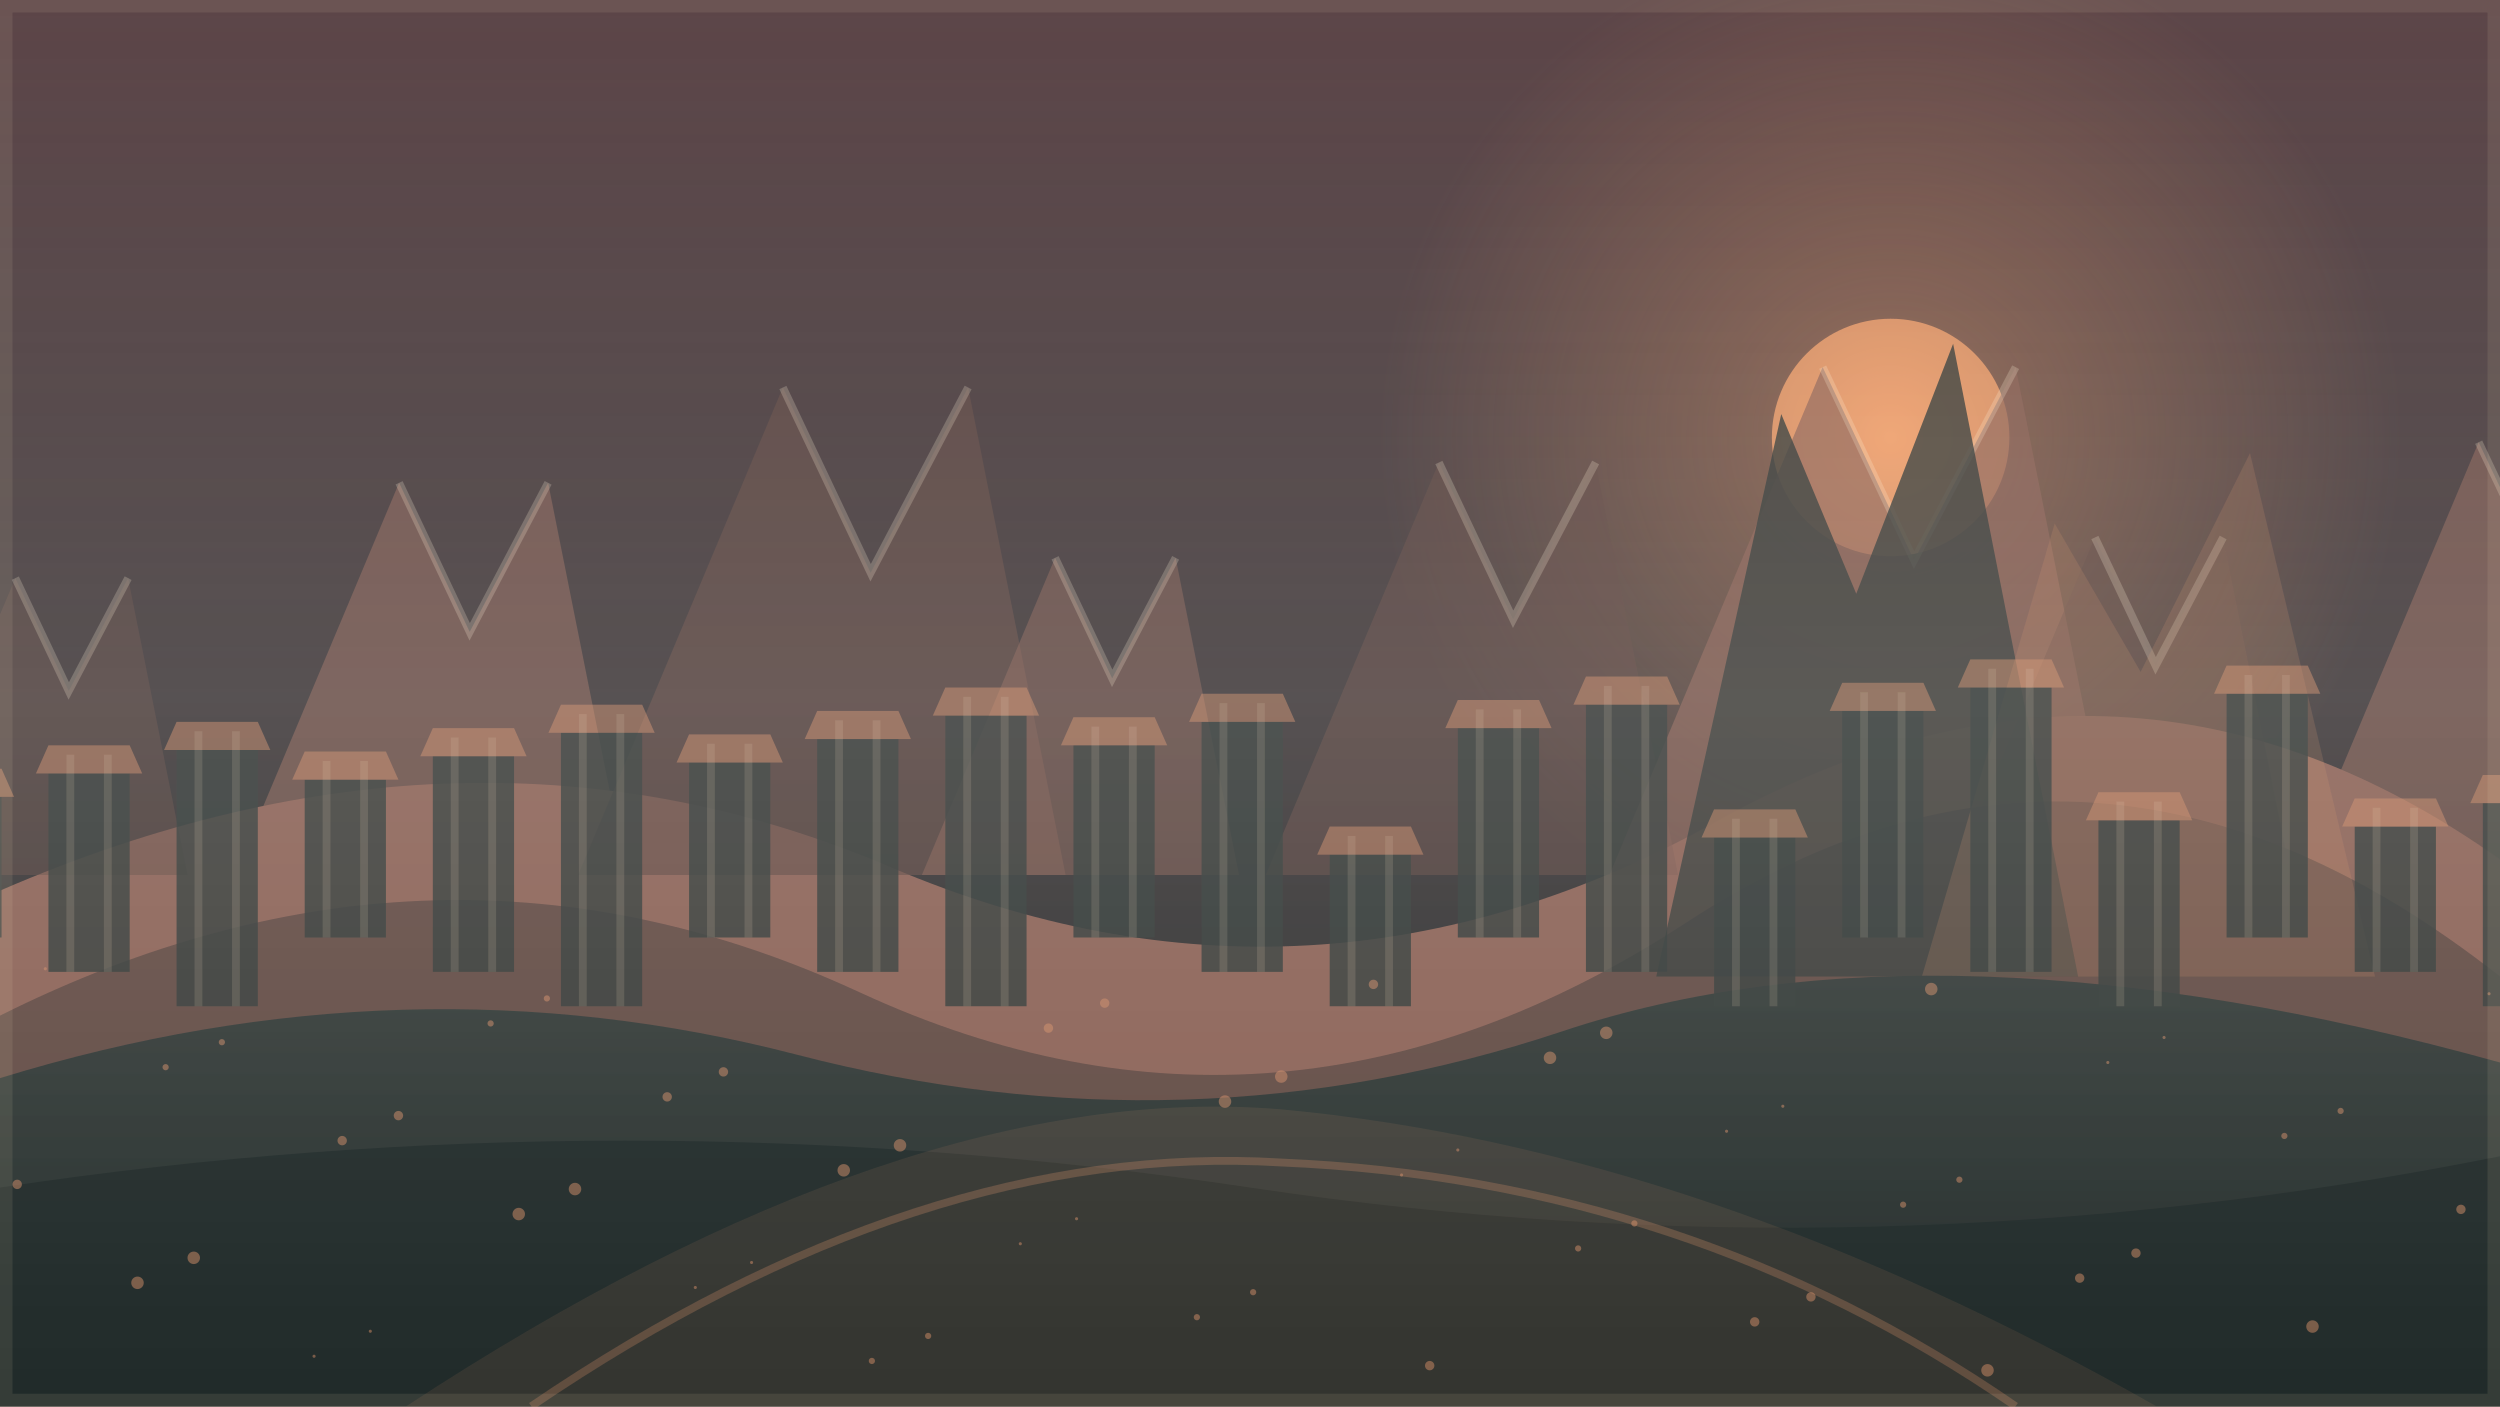
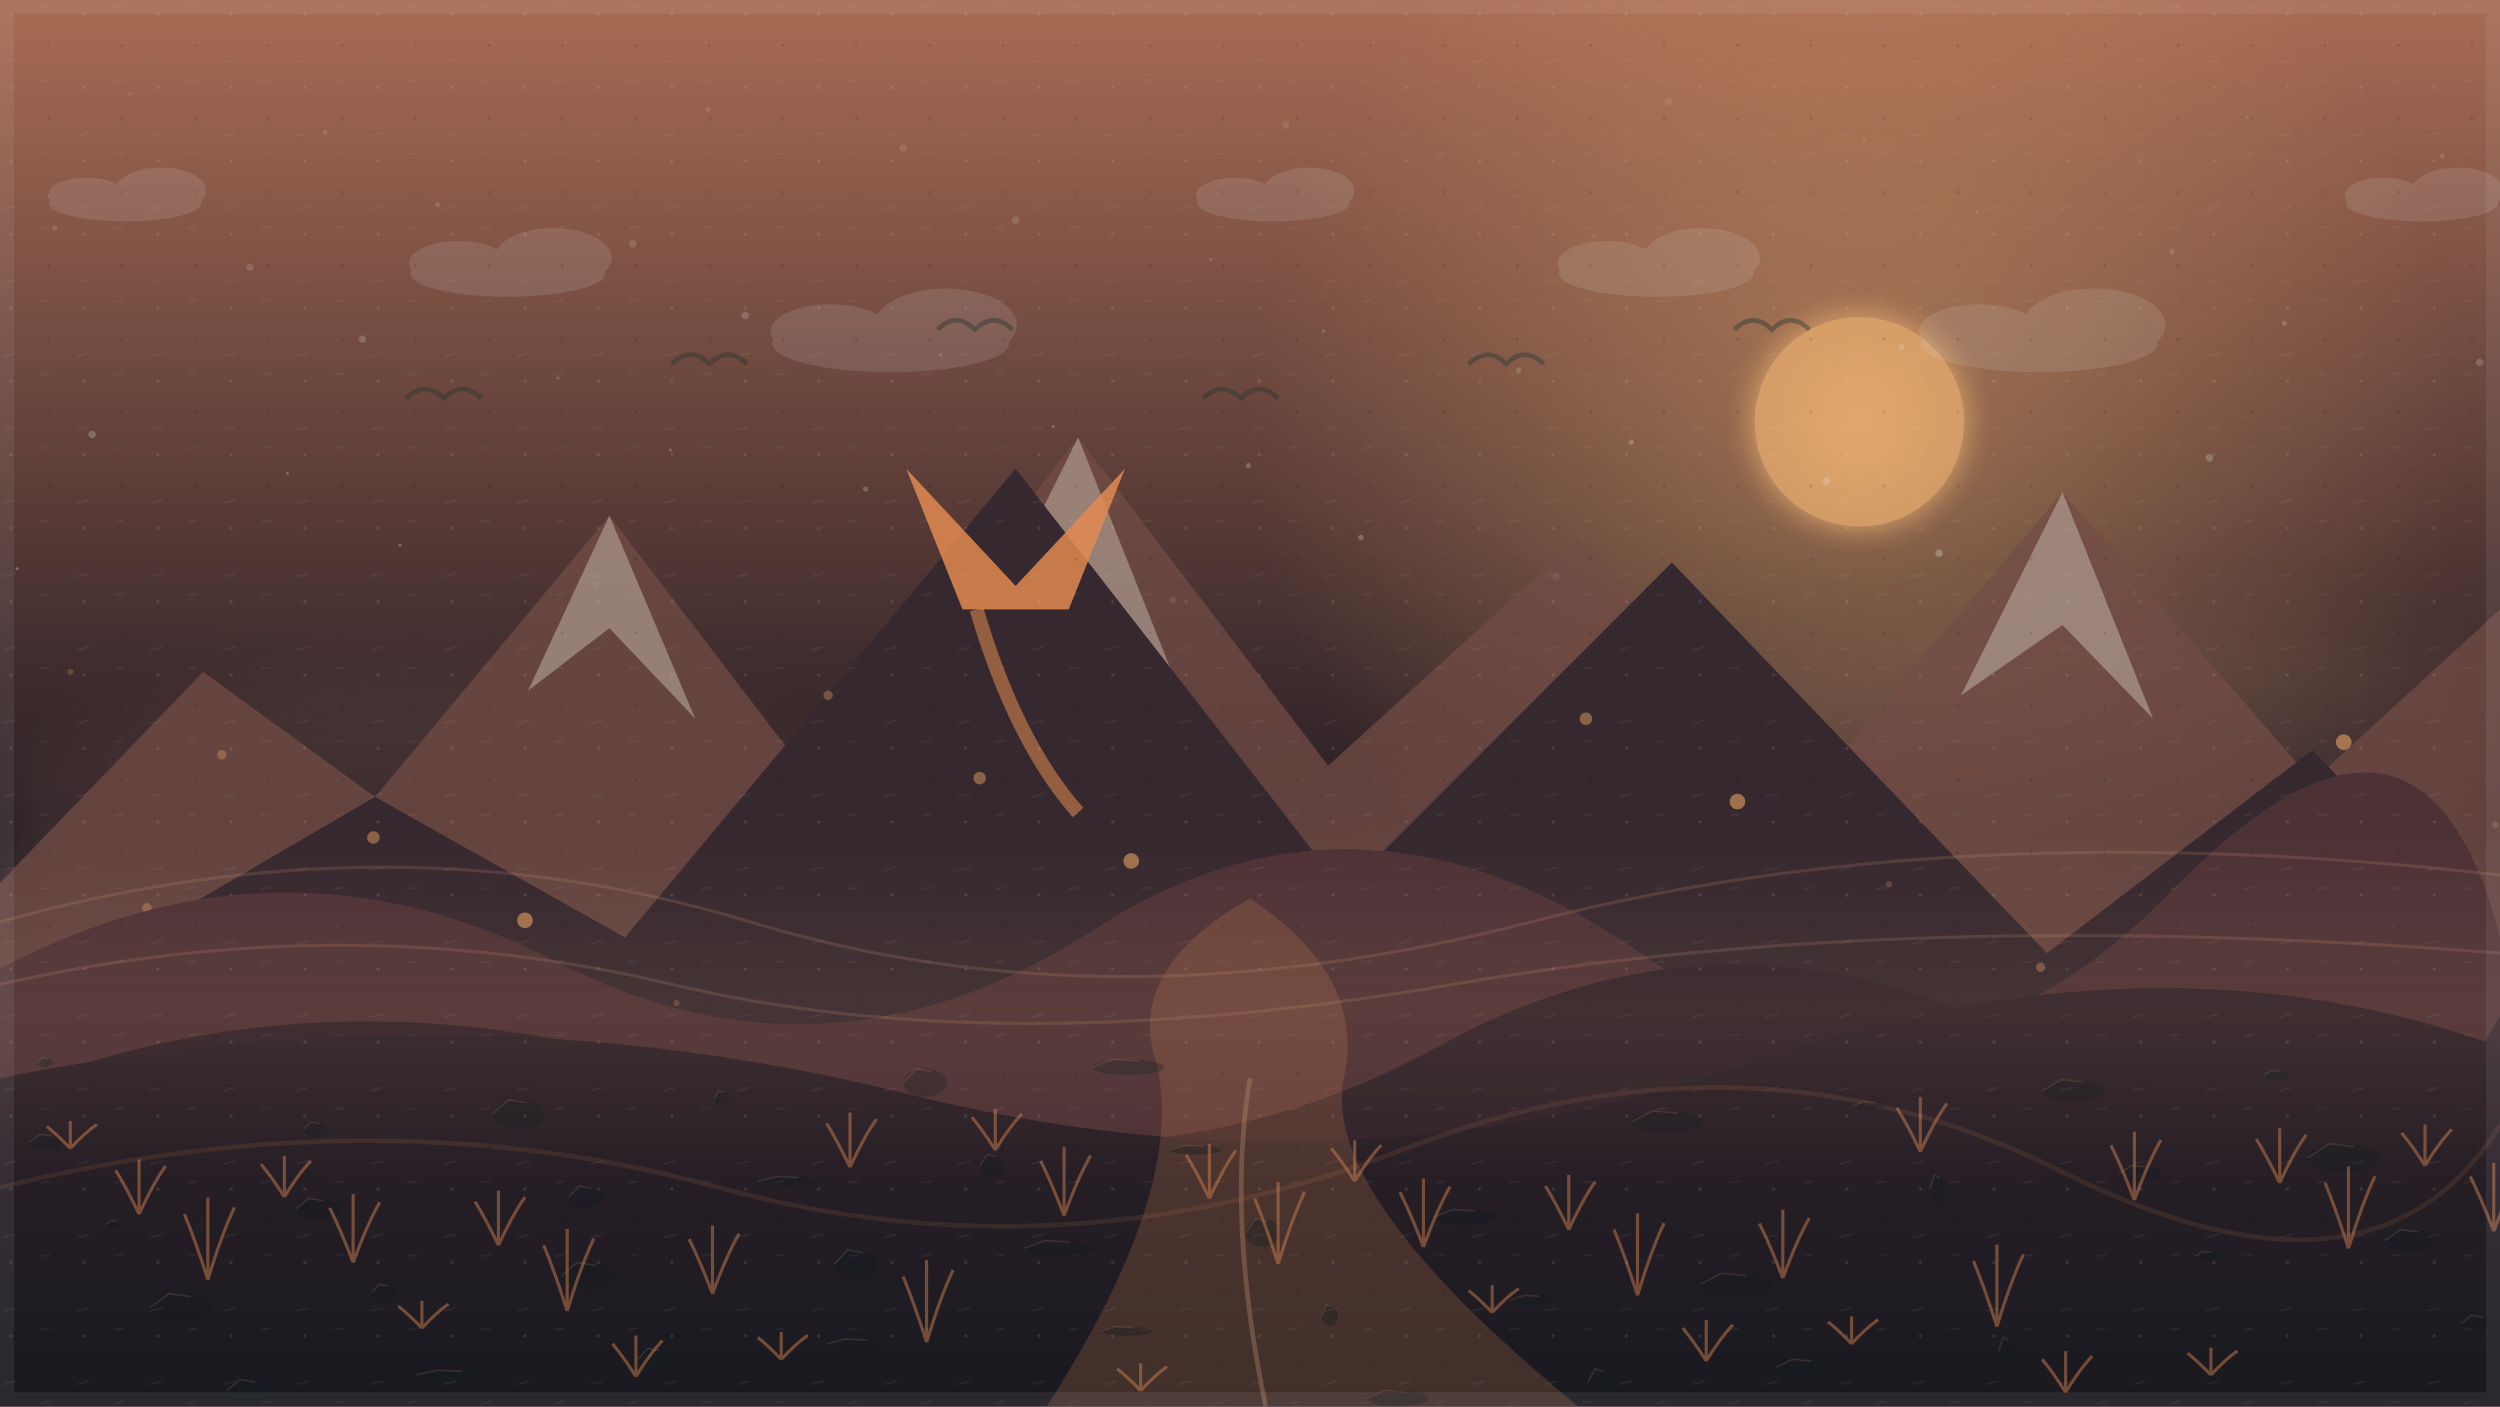
<svg xmlns="http://www.w3.org/2000/svg" viewBox="0 0 1600 900" width="1600" height="900">
  <defs>
-     <linearGradient id="sky" x2="0" y2="1">
-       <stop stop-color="#5c4548" />
-       <stop offset="1" stop-color="#202a29" />
+     <linearGradient id="e4sky" x2="0" y2="1">
+       <stop stop-color="#bd775c" />
+       <stop offset=".58" stop-color="#2c2028" />
+       <stop offset="1" stop-color="#1c1a22" />
    </linearGradient>
-     <radialGradient id="sun">
-       <stop stop-color="#f2a16d" stop-opacity=".9" />
-       <stop offset=".24" stop-color="#f2a16d" stop-opacity=".3" />
-       <stop offset="1" stop-color="#f2a16d" stop-opacity="0" />
+     <radialGradient id="e4sun">
+       <stop stop-color="#ffbd79" stop-opacity=".95" />
+       <stop offset=".22" stop-color="#ffbd79" stop-opacity=".35" />
+       <stop offset="1" stop-color="#ffbd79" stop-opacity="0" />
    </radialGradient>
-     <linearGradient id="floor" x2="0" y2="1">
-       <stop stop-color="#343b38" />
-       <stop offset="1" stop-color="#202a29" />
+     <linearGradient id="e4ground" x2="0" y2="1">
+       <stop stop-color="#35252d" />
+       <stop offset="1" stop-color="#1c1a22" />
    </linearGradient>
-     <linearGradient id="mist" x2="0" y2="1">
-       <stop stop-color="#fff" stop-opacity="0" />
-       <stop offset=".5" stop-color="#fff" stop-opacity=".13" />
-       <stop offset="1" stop-color="#fff" stop-opacity="0" />
+     <linearGradient id="e4mist" x2="0" y2="1">
+       <stop stop-color="#dba07c" stop-opacity="0" />
+       <stop offset=".5" stop-color="#dba07c" stop-opacity=".23" />
+       <stop offset="1" stop-color="#dba07c" stop-opacity="0" />
    </linearGradient>
-     <filter id="blur">
-       <feGaussianBlur stdDeviation="28" />
+     <filter id="e4blur">
+       <feGaussianBlur stdDeviation="24" />
    </filter>
+     <filter id="e4glow">
+       <feGaussianBlur stdDeviation="8" result="b" />
+       <feMerge>
+         <feMergeNode in="b" />
+         <feMergeNode in="SourceGraphic" />
+       </feMerge>
+     </filter>
+     <pattern id="e4grain" width="47" height="47" patternUnits="userSpaceOnUse">
+       <circle cx="7" cy="9" r="1" fill="#fff" opacity=".13" />
+       <circle cx="31" cy="29" r="1" fill="#000" opacity=".12" />
+       <path d="M2 40l8-2M26 5l6-1" stroke="#fff" opacity=".07" />
+     </pattern>
  </defs>
-   <rect width="1600" height="900" fill="url(#sky)" />
-   <circle cx="1210" cy="280" r="330" fill="url(#sun)" />
-   <circle cx="1210" cy="280" r="76" fill="#f2a16d" opacity=".78" />
-   <path d="M0 570Q300 440 570 555T1100 525T1600 550V900H0Z" fill="#8b6256" />
-   <path d="M-70 560l79.8-190 34.2 72.2 38-72.2 38 190z" fill="#604943" opacity="0.48" />
-   <path d="M9.8 370l34.2 72.2 38-72.2" fill="none" stroke="#fff2d5" stroke-opacity=".22" stroke-width="5" />
-   <path d="M150 560l105.42-251 45.18 95.38 50.2-95.38 50.2 251z" fill="#8b6256" opacity="0.58" />
-   <path d="M255.42 309l45.18 95.38 50.2-95.38" fill="none" stroke="#fff2d5" stroke-opacity=".22" stroke-width="5" />
-   <path d="M370 560l131.04-312 56.16 118.56 62.4-118.56 62.4 312z" fill="#604943" opacity="0.68" />
-   <path d="M501.04 248l56.16 118.56 62.4-118.56" fill="none" stroke="#fff2d5" stroke-opacity=".22" stroke-width="5" />
-   <path d="M590 560l85.26-203 36.54 77.14 40.6-77.14 40.6 203z" fill="#8b6256" opacity="0.48" />
-   <path d="M675.26 357l36.54 77.14 40.6-77.14" fill="none" stroke="#fff2d5" stroke-opacity=".22" stroke-width="5" />
-   <path d="M810 560l110.88-264 47.52 100.32 52.8-100.32 52.8 264z" fill="#604943" opacity="0.58" />
-   <path d="M920.88 296l47.52 100.32 52.8-100.32" fill="none" stroke="#fff2d5" stroke-opacity=".22" stroke-width="5" />
-   <path d="M1030 560l136.5-325 58.5 123.5 65-123.5 65 325z" fill="#8b6256" opacity="0.68" />
-   <path d="M1166.5 235l58.5 123.5 65-123.5" fill="none" stroke="#fff2d5" stroke-opacity=".22" stroke-width="5" />
-   <path d="M1250 560l90.72-216 38.88 82.08 43.2-82.08 43.2 216z" fill="#604943" opacity="0.48" />
-   <path d="M1340.72 344l38.88 82.08 43.2-82.08" fill="none" stroke="#fff2d5" stroke-opacity=".22" stroke-width="5" />
-   <path d="M1470 560l116.34-277 49.86 105.26 55.4-105.26 55.4 277z" fill="#8b6256" opacity="0.58" />
-   <path d="M1586.34 283l49.86 105.26 55.4-105.26" fill="none" stroke="#fff2d5" stroke-opacity=".22" stroke-width="5" />
-   <path d="M1690 560l141.96-338 60.84 128.44 67.6-128.44 67.6 338z" fill="#604943" opacity="0.68" />
-   <path d="M1831.96 222l60.84 128.44 67.6-128.44" fill="none" stroke="#fff2d5" stroke-opacity=".22" stroke-width="5" />
-   <path d="M0 650Q280 510 550 635T1080 590T1600 625V900H0Z" fill="#604943" opacity=".95" />
-   <g fill="#343b38" opacity=".8">
-     <path d="M1060 625l80-360 48 115 62-160 80 405z" />
-     <path d="M1230 625l85-290 55 95 70-140 80 335z" fill="#d28b65" opacity=".23" />
-   </g>
-   <path d="M0 690Q260 610 510 675T1000 660T1600 680V900H0Z" fill="url(#floor)" />
-   <g transform="translate(-25 600)" opacity=".85">
-     <path d="M-26 0V-90h52V0z" fill="#343b38" />
-     <path d="M-34 -90h68l-8 -18h-52z" fill="#d28b65" opacity=".55" />
-     <path d="M-12 -102v102M12 -102v102" stroke="#e9d4b0" stroke-opacity=".17" stroke-width="5" />
-   </g>
-   <g transform="translate(57 622)" opacity=".85">
-     <path d="M-26 0V-127h52V0z" fill="#343b38" />
-     <path d="M-34 -127h68l-8 -18h-52z" fill="#d28b65" opacity=".55" />
-     <path d="M-12 -139v139M12 -139v139" stroke="#e9d4b0" stroke-opacity=".17" stroke-width="5" />
-   </g>
-   <g transform="translate(139 644)" opacity=".85">
-     <path d="M-26 0V-164h52V0z" fill="#343b38" />
-     <path d="M-34 -164h68l-8 -18h-52z" fill="#d28b65" opacity=".55" />
-     <path d="M-12 -176v176M12 -176v176" stroke="#e9d4b0" stroke-opacity=".17" stroke-width="5" />
-   </g>
-   <g transform="translate(221 600)" opacity=".85">
-     <path d="M-26 0V-101h52V0z" fill="#343b38" />
-     <path d="M-34 -101h68l-8 -18h-52z" fill="#d28b65" opacity=".55" />
-     <path d="M-12 -113v113M12 -113v113" stroke="#e9d4b0" stroke-opacity=".17" stroke-width="5" />
-   </g>
-   <g transform="translate(303 622)" opacity=".85">
-     <path d="M-26 0V-138h52V0z" fill="#343b38" />
-     <path d="M-34 -138h68l-8 -18h-52z" fill="#d28b65" opacity=".55" />
-     <path d="M-12 -150v150M12 -150v150" stroke="#e9d4b0" stroke-opacity=".17" stroke-width="5" />
-   </g>
-   <g transform="translate(385 644)" opacity=".85">
-     <path d="M-26 0V-175h52V0z" fill="#343b38" />
-     <path d="M-34 -175h68l-8 -18h-52z" fill="#d28b65" opacity=".55" />
-     <path d="M-12 -187v187M12 -187v187" stroke="#e9d4b0" stroke-opacity=".17" stroke-width="5" />
-   </g>
-   <g transform="translate(467 600)" opacity=".85">
-     <path d="M-26 0V-112h52V0z" fill="#343b38" />
-     <path d="M-34 -112h68l-8 -18h-52z" fill="#d28b65" opacity=".55" />
-     <path d="M-12 -124v124M12 -124v124" stroke="#e9d4b0" stroke-opacity=".17" stroke-width="5" />
-   </g>
-   <g transform="translate(549 622)" opacity=".85">
-     <path d="M-26 0V-149h52V0z" fill="#343b38" />
-     <path d="M-34 -149h68l-8 -18h-52z" fill="#d28b65" opacity=".55" />
-     <path d="M-12 -161v161M12 -161v161" stroke="#e9d4b0" stroke-opacity=".17" stroke-width="5" />
-   </g>
-   <g transform="translate(631 644)" opacity=".85">
-     <path d="M-26 0V-186h52V0z" fill="#343b38" />
-     <path d="M-34 -186h68l-8 -18h-52z" fill="#d28b65" opacity=".55" />
-     <path d="M-12 -198v198M12 -198v198" stroke="#e9d4b0" stroke-opacity=".17" stroke-width="5" />
-   </g>
-   <g transform="translate(713 600)" opacity=".85">
-     <path d="M-26 0V-123h52V0z" fill="#343b38" />
-     <path d="M-34 -123h68l-8 -18h-52z" fill="#d28b65" opacity=".55" />
-     <path d="M-12 -135v135M12 -135v135" stroke="#e9d4b0" stroke-opacity=".17" stroke-width="5" />
-   </g>
-   <g transform="translate(795 622)" opacity=".85">
-     <path d="M-26 0V-160h52V0z" fill="#343b38" />
-     <path d="M-34 -160h68l-8 -18h-52z" fill="#d28b65" opacity=".55" />
-     <path d="M-12 -172v172M12 -172v172" stroke="#e9d4b0" stroke-opacity=".17" stroke-width="5" />
-   </g>
-   <g transform="translate(877 644)" opacity=".85">
-     <path d="M-26 0V-97h52V0z" fill="#343b38" />
-     <path d="M-34 -97h68l-8 -18h-52z" fill="#d28b65" opacity=".55" />
-     <path d="M-12 -109v109M12 -109v109" stroke="#e9d4b0" stroke-opacity=".17" stroke-width="5" />
-   </g>
-   <g transform="translate(959 600)" opacity=".85">
-     <path d="M-26 0V-134h52V0z" fill="#343b38" />
-     <path d="M-34 -134h68l-8 -18h-52z" fill="#d28b65" opacity=".55" />
-     <path d="M-12 -146v146M12 -146v146" stroke="#e9d4b0" stroke-opacity=".17" stroke-width="5" />
-   </g>
-   <g transform="translate(1041 622)" opacity=".85">
-     <path d="M-26 0V-171h52V0z" fill="#343b38" />
-     <path d="M-34 -171h68l-8 -18h-52z" fill="#d28b65" opacity=".55" />
-     <path d="M-12 -183v183M12 -183v183" stroke="#e9d4b0" stroke-opacity=".17" stroke-width="5" />
-   </g>
-   <g transform="translate(1123 644)" opacity=".85">
-     <path d="M-26 0V-108h52V0z" fill="#343b38" />
-     <path d="M-34 -108h68l-8 -18h-52z" fill="#d28b65" opacity=".55" />
-     <path d="M-12 -120v120M12 -120v120" stroke="#e9d4b0" stroke-opacity=".17" stroke-width="5" />
-   </g>
-   <g transform="translate(1205 600)" opacity=".85">
-     <path d="M-26 0V-145h52V0z" fill="#343b38" />
-     <path d="M-34 -145h68l-8 -18h-52z" fill="#d28b65" opacity=".55" />
-     <path d="M-12 -157v157M12 -157v157" stroke="#e9d4b0" stroke-opacity=".17" stroke-width="5" />
-   </g>
-   <g transform="translate(1287 622)" opacity=".85">
-     <path d="M-26 0V-182h52V0z" fill="#343b38" />
-     <path d="M-34 -182h68l-8 -18h-52z" fill="#d28b65" opacity=".55" />
-     <path d="M-12 -194v194M12 -194v194" stroke="#e9d4b0" stroke-opacity=".17" stroke-width="5" />
-   </g>
-   <g transform="translate(1369 644)" opacity=".85">
-     <path d="M-26 0V-119h52V0z" fill="#343b38" />
-     <path d="M-34 -119h68l-8 -18h-52z" fill="#d28b65" opacity=".55" />
-     <path d="M-12 -131v131M12 -131v131" stroke="#e9d4b0" stroke-opacity=".17" stroke-width="5" />
-   </g>
-   <g transform="translate(1451 600)" opacity=".85">
-     <path d="M-26 0V-156h52V0z" fill="#343b38" />
-     <path d="M-34 -156h68l-8 -18h-52z" fill="#d28b65" opacity=".55" />
-     <path d="M-12 -168v168M12 -168v168" stroke="#e9d4b0" stroke-opacity=".17" stroke-width="5" />
-   </g>
-   <g transform="translate(1533 622)" opacity=".85">
-     <path d="M-26 0V-93h52V0z" fill="#343b38" />
-     <path d="M-34 -93h68l-8 -18h-52z" fill="#d28b65" opacity=".55" />
-     <path d="M-12 -105v105M12 -105v105" stroke="#e9d4b0" stroke-opacity=".17" stroke-width="5" />
-   </g>
-   <g transform="translate(1615 644)" opacity=".85">
-     <path d="M-26 0V-130h52V0z" fill="#343b38" />
-     <path d="M-34 -130h68l-8 -18h-52z" fill="#d28b65" opacity=".55" />
-     <path d="M-12 -142v142M12 -142v142" stroke="#e9d4b0" stroke-opacity=".17" stroke-width="5" />
-   </g>
-   <g transform="translate(1697 600)" opacity=".85">
-     <path d="M-26 0V-167h52V0z" fill="#343b38" />
-     <path d="M-34 -167h68l-8 -18h-52z" fill="#d28b65" opacity=".55" />
-     <path d="M-12 -179v179M12 -179v179" stroke="#e9d4b0" stroke-opacity=".17" stroke-width="5" />
-   </g>
-   <path d="M0 760Q400 700 800 760T1600 740V900H0Z" fill="#202a29" />
-   <path d="M260 900Q580 690 820 710Q1090 735 1380 900Z" fill="#d28b65" opacity=".11" />
-   <path d="M340 900Q590 730 820 744Q1080 755 1290 900" fill="none" stroke="#d28b65" stroke-opacity=".28" stroke-width="5" />
-   <g fill="#d28b65" opacity=".5">
-     <circle cx="29" cy="620" r="1" />
-     <circle cx="142" cy="667" r="2" />
-     <circle cx="255" cy="714" r="3" />
-     <circle cx="368" cy="761" r="4" />
-     <circle cx="481" cy="808" r="1" />
-     <circle cx="594" cy="855" r="2" />
-     <circle cx="707" cy="642" r="3" />
-     <circle cx="820" cy="689" r="4" />
-     <circle cx="933" cy="736" r="1" />
-     <circle cx="1046" cy="783" r="2" />
-     <circle cx="1159" cy="830" r="3" />
-     <circle cx="1272" cy="877" r="4" />
-     <circle cx="1385" cy="664" r="1" />
-     <circle cx="1498" cy="711" r="2" />
-     <circle cx="11" cy="758" r="3" />
-     <circle cx="124" cy="805" r="4" />
-     <circle cx="237" cy="852" r="1" />
-     <circle cx="350" cy="639" r="2" />
-     <circle cx="463" cy="686" r="3" />
-     <circle cx="576" cy="733" r="4" />
-     <circle cx="689" cy="780" r="1" />
-     <circle cx="802" cy="827" r="2" />
-     <circle cx="915" cy="874" r="3" />
-     <circle cx="1028" cy="661" r="4" />
-     <circle cx="1141" cy="708" r="1" />
-     <circle cx="1254" cy="755" r="2" />
-     <circle cx="1367" cy="802" r="3" />
-     <circle cx="1480" cy="849" r="4" />
-     <circle cx="1593" cy="636" r="1" />
-     <circle cx="106" cy="683" r="2" />
-     <circle cx="219" cy="730" r="3" />
-     <circle cx="332" cy="777" r="4" />
-     <circle cx="445" cy="824" r="1" />
-     <circle cx="558" cy="871" r="2" />
-     <circle cx="671" cy="658" r="3" />
-     <circle cx="784" cy="705" r="4" />
-     <circle cx="897" cy="752" r="1" />
-     <circle cx="1010" cy="799" r="2" />
-     <circle cx="1123" cy="846" r="3" />
-     <circle cx="1236" cy="633" r="4" />
-     <circle cx="1349" cy="680" r="1" />
-     <circle cx="1462" cy="727" r="2" />
-     <circle cx="1575" cy="774" r="3" />
-     <circle cx="88" cy="821" r="4" />
-     <circle cx="201" cy="868" r="1" />
-     <circle cx="314" cy="655" r="2" />
-     <circle cx="427" cy="702" r="3" />
-     <circle cx="540" cy="749" r="4" />
-     <circle cx="653" cy="796" r="1" />
-     <circle cx="766" cy="843" r="2" />
-     <circle cx="879" cy="630" r="3" />
-     <circle cx="992" cy="677" r="4" />
-     <circle cx="1105" cy="724" r="1" />
-     <circle cx="1218" cy="771" r="2" />
-     <circle cx="1331" cy="818" r="3" />
-   </g>
-   <rect width="1600" height="900" fill="url(#mist)" />
-   <path d="M0 0H1600V900H0Z" fill="none" stroke="#f2dfbd" stroke-opacity=".1" stroke-width="16" />
+   <rect width="1600" height="900" fill="url(#e4sky)" />
+   <circle cx="1190" cy="270" r="390" fill="url(#e4sun)" />
+   <circle cx="1190" cy="270" r="67" fill="#ffbd79" opacity=".78" filter="url(#e4glow)" />
+   <g transform="translate(80 130) scale(0.65)" fill="#fff" opacity=".13">
+     <ellipse cx="0" cy="0" rx="75" ry="18" />
+     <ellipse cx="35" cy="-12" rx="45" ry="23" />
+     <ellipse cx="-38" cy="-8" rx="38" ry="17" />
+   </g>
+   <g transform="translate(325 175) scale(0.83)" fill="#fff" opacity=".13">
+     <ellipse cx="0" cy="0" rx="75" ry="18" />
+     <ellipse cx="35" cy="-12" rx="45" ry="23" />
+     <ellipse cx="-38" cy="-8" rx="38" ry="17" />
+   </g>
+   <g transform="translate(570 220) scale(1.01)" fill="#fff" opacity=".13">
+     <ellipse cx="0" cy="0" rx="75" ry="18" />
+     <ellipse cx="35" cy="-12" rx="45" ry="23" />
+     <ellipse cx="-38" cy="-8" rx="38" ry="17" />
+   </g>
+   <g transform="translate(815 130) scale(0.65)" fill="#fff" opacity=".13">
+     <ellipse cx="0" cy="0" rx="75" ry="18" />
+     <ellipse cx="35" cy="-12" rx="45" ry="23" />
+     <ellipse cx="-38" cy="-8" rx="38" ry="17" />
+   </g>
+   <g transform="translate(1060 175) scale(0.83)" fill="#fff" opacity=".13">
+     <ellipse cx="0" cy="0" rx="75" ry="18" />
+     <ellipse cx="35" cy="-12" rx="45" ry="23" />
+     <ellipse cx="-38" cy="-8" rx="38" ry="17" />
+   </g>
+   <g transform="translate(1305 220) scale(1.01)" fill="#fff" opacity=".13">
+     <ellipse cx="0" cy="0" rx="75" ry="18" />
+     <ellipse cx="35" cy="-12" rx="45" ry="23" />
+     <ellipse cx="-38" cy="-8" rx="38" ry="17" />
+   </g>
+   <g transform="translate(1550 130) scale(0.65)" fill="#fff" opacity=".13">
+     <ellipse cx="0" cy="0" rx="75" ry="18" />
+     <ellipse cx="35" cy="-12" rx="45" ry="23" />
+     <ellipse cx="-38" cy="-8" rx="38" ry="17" />
+   </g>
+   <circle cx="83" cy="60" r="1" fill="#fff" opacity="0.12" />
+   <circle cx="280" cy="131" r="1.7" fill="#fff" opacity="0.165" />
+   <circle cx="477" cy="202" r="2.4" fill="#fff" opacity="0.21" />
+   <circle cx="674" cy="273" r="1" fill="#fff" opacity="0.255" />
+   <circle cx="871" cy="344" r="1.7" fill="#fff" opacity="0.3" />
+   <circle cx="1068" cy="65" r="2.4" fill="#fff" opacity="0.12" />
+   <circle cx="1265" cy="136" r="1" fill="#fff" opacity="0.165" />
+   <circle cx="1462" cy="207" r="1.7" fill="#fff" opacity="0.21" />
+   <circle cx="59" cy="278" r="2.4" fill="#fff" opacity="0.255" />
+   <circle cx="256" cy="349" r="1" fill="#fff" opacity="0.3" />
+   <circle cx="453" cy="70" r="1.7" fill="#fff" opacity="0.12" />
+   <circle cx="650" cy="141" r="2.4" fill="#fff" opacity="0.165" />
+   <circle cx="847" cy="212" r="1" fill="#fff" opacity="0.21" />
+   <circle cx="1044" cy="283" r="1.7" fill="#fff" opacity="0.255" />
+   <circle cx="1241" cy="354" r="2.4" fill="#fff" opacity="0.3" />
+   <circle cx="1438" cy="75" r="1" fill="#fff" opacity="0.12" />
+   <circle cx="35" cy="146" r="1.7" fill="#fff" opacity="0.165" />
+   <circle cx="232" cy="217" r="2.4" fill="#fff" opacity="0.21" />
+   <circle cx="429" cy="288" r="1" fill="#fff" opacity="0.255" />
+   <circle cx="626" cy="359" r="1.7" fill="#fff" opacity="0.3" />
+   <circle cx="823" cy="80" r="2.4" fill="#fff" opacity="0.12" />
+   <circle cx="1020" cy="151" r="1" fill="#fff" opacity="0.165" />
+   <circle cx="1217" cy="222" r="1.7" fill="#fff" opacity="0.21" />
+   <circle cx="1414" cy="293" r="2.4" fill="#fff" opacity="0.255" />
+   <circle cx="11" cy="364" r="1" fill="#fff" opacity="0.3" />
+   <circle cx="208" cy="85" r="1.7" fill="#fff" opacity="0.12" />
+   <circle cx="405" cy="156" r="2.4" fill="#fff" opacity="0.165" />
+   <circle cx="602" cy="227" r="1" fill="#fff" opacity="0.21" />
+   <circle cx="799" cy="298" r="1.7" fill="#fff" opacity="0.255" />
+   <circle cx="996" cy="369" r="2.4" fill="#fff" opacity="0.3" />
+   <circle cx="1193" cy="90" r="1" fill="#fff" opacity="0.12" />
+   <circle cx="1390" cy="161" r="1.7" fill="#fff" opacity="0.165" />
+   <circle cx="1587" cy="232" r="2.4" fill="#fff" opacity="0.21" />
+   <circle cx="184" cy="303" r="1" fill="#fff" opacity="0.255" />
+   <circle cx="381" cy="374" r="1.7" fill="#fff" opacity="0.3" />
+   <circle cx="578" cy="95" r="2.4" fill="#fff" opacity="0.12" />
+   <circle cx="775" cy="166" r="1" fill="#fff" opacity="0.165" />
+   <circle cx="972" cy="237" r="1.7" fill="#fff" opacity="0.21" />
+   <circle cx="1169" cy="308" r="2.4" fill="#fff" opacity="0.255" />
+   <circle cx="1366" cy="379" r="1" fill="#fff" opacity="0.3" />
+   <circle cx="1563" cy="100" r="1.7" fill="#fff" opacity="0.12" />
+   <circle cx="160" cy="171" r="2.4" fill="#fff" opacity="0.165" />
+   <circle cx="357" cy="242" r="1" fill="#fff" opacity="0.21" />
+   <circle cx="554" cy="313" r="1.7" fill="#fff" opacity="0.255" />
+   <circle cx="751" cy="384" r="2.4" fill="#fff" opacity="0.3" />
+   <path d="M260 255q12 -12 24 0q12 -12 24 0" fill="none" stroke="#263a38" stroke-width="3" opacity=".42" />
+   <path d="M430 233q12 -12 24 0q12 -12 24 0" fill="none" stroke="#263a38" stroke-width="3" opacity=".42" />
+   <path d="M600 211q12 -12 24 0q12 -12 24 0" fill="none" stroke="#263a38" stroke-width="3" opacity=".42" />
+   <path d="M770 255q12 -12 24 0q12 -12 24 0" fill="none" stroke="#263a38" stroke-width="3" opacity=".42" />
+   <path d="M940 233q12 -12 24 0q12 -12 24 0" fill="none" stroke="#263a38" stroke-width="3" opacity=".42" />
+   <path d="M1110 211q12 -12 24 0q12 -12 24 0" fill="none" stroke="#263a38" stroke-width="3" opacity=".42" />
+   <path d="M0 490Q260 390 520 480T1050 460T1600 430V690H0Z" fill="#dba07c" opacity=".12" filter="url(#e4blur)" />
+   <path d="M0 565L130 430 240 510 390 330 520 500 690 280 850 490 1010 345 1160 505 1320 315 1480 500 1600 390V900H0Z" fill="#80534c" opacity=".74" />
+   <path d="M390 330l-52 112 52-40 55 58-55-130M690 280l-72 145 72-55 62 65-62-155M1320 315l-65 130 65-45 58 60-58-145" fill="#f4ead8" opacity=".42" />
+   <g>
+     <path d="M0 650L240 510l160 90 250-300 210 270 210-210 240 250 170-130 180 190V900H0Z" fill="#3b2b32" />
+     <path d="M580 300l70 75 70-75l-36 90h-68z" fill="#ff9a58" opacity=".85" />
+     <path d="M625 390Q650 475 690 520" stroke="#ff9a58" stroke-width="9" fill="none" opacity=".55" />
+     <g fill="#ffb16b">
+       <circle cx="45" cy="430" r="2" opacity="0.25" />
+       <circle cx="142" cy="483" r="3" opacity="0.37" />
+       <circle cx="239" cy="536" r="4" opacity="0.49" />
+       <circle cx="336" cy="589" r="5" opacity="0.61" />
+       <circle cx="433" cy="642" r="2" opacity="0.25" />
+       <circle cx="530" cy="445" r="3" opacity="0.37" />
+       <circle cx="627" cy="498" r="4" opacity="0.49" />
+       <circle cx="724" cy="551" r="5" opacity="0.61" />
+       <circle cx="821" cy="604" r="2" opacity="0.25" />
+       <circle cx="918" cy="657" r="3" opacity="0.37" />
+       <circle cx="1015" cy="460" r="4" opacity="0.49" />
+       <circle cx="1112" cy="513" r="5" opacity="0.61" />
+       <circle cx="1209" cy="566" r="2" opacity="0.25" />
+       <circle cx="1306" cy="619" r="3" opacity="0.37" />
+       <circle cx="1403" cy="672" r="4" opacity="0.49" />
+       <circle cx="1500" cy="475" r="5" opacity="0.61" />
+       <circle cx="1597" cy="528" r="2" opacity="0.25" />
+       <circle cx="94" cy="581" r="3" opacity="0.37" />
+     </g>
+   </g>
+   <path d="M0 620Q180 525 355 615T700 595T1050 610T1390 570T1600 600V900H0Z" fill="#56363a" />
+   <path d="M0 700Q220 610 470 695T920 670T1320 680T1600 650V900H0Z" fill="#35252d" />
+   <path d="M0 690Q300 630 580 700T1120 680T1600 670V900H0Z" fill="url(#e4ground)" />
+   <path d="M670 900Q760 760 740 680Q720 620 800 575Q875 625 860 690Q845 765 1010 900Z" fill="#e68c56" opacity=".22" />
+   <path d="M810 900Q785 780 800 690" stroke="#dba07c" stroke-width="3" opacity=".35" fill="none" />
+   <path d="M0 760Q240 700 460 760T900 735T1320 750T1600 720" fill="none" stroke="#e68c56" stroke-opacity=".13" stroke-width="3" />
+   <ellipse cx="29" cy="680" rx="5" ry="3" fill="#101c20" opacity=".35" />
+   <path d="M24 680l3 -3l3.5 0.6" stroke="#dba07c" opacity=".18" fill="none" />
+   <ellipse cx="202" cy="723" rx="8" ry="5" fill="#101c20" opacity=".35" />
+   <path d="M194 723l4.8 -5l5.6 1" stroke="#dba07c" opacity=".18" fill="none" />
+   <ellipse cx="375" cy="766" rx="11" ry="7" fill="#101c20" opacity=".35" />
+   <path d="M364 766l6.6 -7l7.7 1.4" stroke="#dba07c" opacity=".18" fill="none" />
+   <ellipse cx="548" cy="809" rx="14" ry="9" fill="#101c20" opacity=".35" />
+   <path d="M534 809l8.4 -9l9.8 1.8" stroke="#dba07c" opacity=".18" fill="none" />
+   <ellipse cx="721" cy="852" rx="17" ry="3" fill="#101c20" opacity=".35" />
+   <path d="M704 852l10.2 -3l11.9 0.6" stroke="#dba07c" opacity=".18" fill="none" />
+   <ellipse cx="894" cy="895" rx="20" ry="5" fill="#101c20" opacity=".35" />
+   <path d="M874 895l12 -5l14 1" stroke="#dba07c" opacity=".18" fill="none" />
+   <ellipse cx="1067" cy="718" rx="23" ry="7" fill="#101c20" opacity=".35" />
+   <path d="M1044 718l13.8 -7l16.1 1.4" stroke="#dba07c" opacity=".18" fill="none" />
+   <ellipse cx="1240" cy="761" rx="5" ry="9" fill="#101c20" opacity=".35" />
+   <path d="M1235 761l3 -9l3.5 1.8" stroke="#dba07c" opacity=".18" fill="none" />
+   <ellipse cx="1413" cy="804" rx="8" ry="3" fill="#101c20" opacity=".35" />
+   <path d="M1405 804l4.8 -3l5.6 0.6" stroke="#dba07c" opacity=".18" fill="none" />
+   <ellipse cx="1586" cy="847" rx="11" ry="5" fill="#101c20" opacity=".35" />
+   <path d="M1575 847l6.6 -5l7.7 1" stroke="#dba07c" opacity=".18" fill="none" />
+   <ellipse cx="159" cy="890" rx="14" ry="7" fill="#101c20" opacity=".35" />
+   <path d="M145 890l8.4 -7l9.8 1.4" stroke="#dba07c" opacity=".18" fill="none" />
+   <ellipse cx="332" cy="713" rx="17" ry="9" fill="#101c20" opacity=".35" />
+   <path d="M315 713l10.2 -9l11.9 1.8" stroke="#dba07c" opacity=".18" fill="none" />
+   <ellipse cx="505" cy="756" rx="20" ry="3" fill="#101c20" opacity=".35" />
+   <path d="M485 756l12 -3l14 0.6" stroke="#dba07c" opacity=".18" fill="none" />
+   <ellipse cx="678" cy="799" rx="23" ry="5" fill="#101c20" opacity=".35" />
+   <path d="M655 799l13.8 -5l16.1 1" stroke="#dba07c" opacity=".18" fill="none" />
+   <ellipse cx="851" cy="842" rx="5" ry="7" fill="#101c20" opacity=".35" />
+   <path d="M846 842l3 -7l3.5 1.4" stroke="#dba07c" opacity=".18" fill="none" />
+   <ellipse cx="1024" cy="885" rx="8" ry="9" fill="#101c20" opacity=".35" />
+   <path d="M1016 885l4.8 -9l5.6 1.8" stroke="#dba07c" opacity=".18" fill="none" />
+   <ellipse cx="1197" cy="708" rx="11" ry="3" fill="#101c20" opacity=".35" />
+   <path d="M1186 708l6.6 -3l7.7 0.6" stroke="#dba07c" opacity=".18" fill="none" />
+   <ellipse cx="1370" cy="751" rx="14" ry="5" fill="#101c20" opacity=".35" />
+   <path d="M1356 751l8.4 -5l9.8 1" stroke="#dba07c" opacity=".18" fill="none" />
+   <ellipse cx="1543" cy="794" rx="17" ry="7" fill="#101c20" opacity=".35" />
+   <path d="M1526 794l10.2 -7l11.9 1.4" stroke="#dba07c" opacity=".18" fill="none" />
+   <ellipse cx="116" cy="837" rx="20" ry="9" fill="#101c20" opacity=".35" />
+   <path d="M96 837l12 -9l14 1.8" stroke="#dba07c" opacity=".18" fill="none" />
+   <ellipse cx="289" cy="880" rx="23" ry="3" fill="#101c20" opacity=".35" />
+   <path d="M266 880l13.8 -3l16.1 0.6" stroke="#dba07c" opacity=".18" fill="none" />
+   <ellipse cx="462" cy="703" rx="5" ry="5" fill="#101c20" opacity=".35" />
+   <path d="M457 703l3 -5l3.5 1" stroke="#dba07c" opacity=".18" fill="none" />
+   <ellipse cx="635" cy="746" rx="8" ry="7" fill="#101c20" opacity=".35" />
+   <path d="M627 746l4.8 -7l5.6 1.4" stroke="#dba07c" opacity=".18" fill="none" />
+   <ellipse cx="808" cy="789" rx="11" ry="9" fill="#101c20" opacity=".35" />
+   <path d="M797 789l6.6 -9l7.7 1.8" stroke="#dba07c" opacity=".18" fill="none" />
+   <ellipse cx="981" cy="832" rx="14" ry="3" fill="#101c20" opacity=".35" />
+   <path d="M967 832l8.4 -3l9.8 0.6" stroke="#dba07c" opacity=".18" fill="none" />
+   <ellipse cx="1154" cy="875" rx="17" ry="5" fill="#101c20" opacity=".35" />
+   <path d="M1137 875l10.2 -5l11.9 1" stroke="#dba07c" opacity=".18" fill="none" />
+   <ellipse cx="1327" cy="698" rx="20" ry="7" fill="#101c20" opacity=".35" />
+   <path d="M1307 698l12 -7l14 1.4" stroke="#dba07c" opacity=".18" fill="none" />
+   <ellipse cx="1500" cy="741" rx="23" ry="9" fill="#101c20" opacity=".35" />
+   <path d="M1477 741l13.8 -9l16.1 1.8" stroke="#dba07c" opacity=".18" fill="none" />
+   <ellipse cx="73" cy="784" rx="5" ry="3" fill="#101c20" opacity=".35" />
+   <path d="M68 784l3 -3l3.5 0.6" stroke="#dba07c" opacity=".18" fill="none" />
+   <ellipse cx="246" cy="827" rx="8" ry="5" fill="#101c20" opacity=".35" />
+   <path d="M238 827l4.8 -5l5.6 1" stroke="#dba07c" opacity=".18" fill="none" />
+   <ellipse cx="419" cy="870" rx="11" ry="7" fill="#101c20" opacity=".35" />
+   <path d="M408 870l6.6 -7l7.7 1.4" stroke="#dba07c" opacity=".18" fill="none" />
+   <ellipse cx="592" cy="693" rx="14" ry="9" fill="#101c20" opacity=".35" />
+   <path d="M578 693l8.4 -9l9.8 1.8" stroke="#dba07c" opacity=".18" fill="none" />
+   <ellipse cx="765" cy="736" rx="17" ry="3" fill="#101c20" opacity=".35" />
+   <path d="M748 736l10.2 -3l11.9 0.6" stroke="#dba07c" opacity=".18" fill="none" />
+   <ellipse cx="938" cy="779" rx="20" ry="5" fill="#101c20" opacity=".35" />
+   <path d="M918 779l12 -5l14 1" stroke="#dba07c" opacity=".18" fill="none" />
+   <ellipse cx="1111" cy="822" rx="23" ry="7" fill="#101c20" opacity=".35" />
+   <path d="M1088 822l13.8 -7l16.1 1.4" stroke="#dba07c" opacity=".18" fill="none" />
+   <ellipse cx="1284" cy="865" rx="5" ry="9" fill="#101c20" opacity=".35" />
+   <path d="M1279 865l3 -9l3.5 1.8" stroke="#dba07c" opacity=".18" fill="none" />
+   <ellipse cx="1457" cy="688" rx="8" ry="3" fill="#101c20" opacity=".35" />
+   <path d="M1449 688l4.8 -3l5.6 0.6" stroke="#dba07c" opacity=".18" fill="none" />
+   <ellipse cx="30" cy="731" rx="11" ry="5" fill="#101c20" opacity=".35" />
+   <path d="M19 731l6.6 -5l7.7 1" stroke="#dba07c" opacity=".18" fill="none" />
+   <ellipse cx="203" cy="774" rx="14" ry="7" fill="#101c20" opacity=".35" />
+   <path d="M189 774l8.4 -7l9.8 1.4" stroke="#dba07c" opacity=".18" fill="none" />
+   <ellipse cx="376" cy="817" rx="17" ry="9" fill="#101c20" opacity=".35" />
+   <path d="M359 817l10.2 -9l11.9 1.8" stroke="#dba07c" opacity=".18" fill="none" />
+   <ellipse cx="549" cy="860" rx="20" ry="3" fill="#101c20" opacity=".35" />
+   <path d="M529 860l12 -3l14 0.6" stroke="#dba07c" opacity=".18" fill="none" />
+   <ellipse cx="722" cy="683" rx="23" ry="5" fill="#101c20" opacity=".35" />
+   <path d="M699 683l13.8 -5l16.1 1" stroke="#dba07c" opacity=".18" fill="none" />
+   <g stroke="#e68c56" stroke-width="2" opacity=".5">
+     <path d="M45 735q-8 -8.4 -15 -14M45 735q9 -9.8 17 -15.4M45 735v-17.5" />
+   </g>
+   <g stroke="#e68c56" stroke-width="2" opacity=".5">
+     <path d="M182 766q-8 -12.6 -15 -21M182 766q9 -14.7 17 -23.1M182 766v-26.25" />
+   </g>
+   <g stroke="#e68c56" stroke-width="2" opacity=".5">
+     <path d="M319 797q-8 -16.8 -15 -28M319 797q9 -19.6 17 -30.8M319 797v-35" />
+   </g>
+   <g stroke="#e68c56" stroke-width="2" opacity=".5">
+     <path d="M456 828q-8 -21 -15 -35M456 828q9 -24.5 17 -38.5M456 828v-43.75" />
+   </g>
+   <g stroke="#e68c56" stroke-width="2" opacity=".5">
+     <path d="M593 859q-8 -25.2 -15 -42M593 859q9 -29.4 17 -46.2M593 859v-52.5" />
+   </g>
+   <g stroke="#e68c56" stroke-width="2" opacity=".5">
+     <path d="M730 890q-8 -8.4 -15 -14M730 890q9 -9.8 17 -15.4M730 890v-17.5" />
+   </g>
+   <g stroke="#e68c56" stroke-width="2" opacity=".5">
+     <path d="M867 756q-8 -12.6 -15 -21M867 756q9 -14.7 17 -23.1M867 756v-26.25" />
+   </g>
+   <g stroke="#e68c56" stroke-width="2" opacity=".5">
+     <path d="M1004 787q-8 -16.8 -15 -28M1004 787q9 -19.6 17 -30.8M1004 787v-35" />
+   </g>
+   <g stroke="#e68c56" stroke-width="2" opacity=".5">
+     <path d="M1141 818q-8 -21 -15 -35M1141 818q9 -24.5 17 -38.5M1141 818v-43.75" />
+   </g>
+   <g stroke="#e68c56" stroke-width="2" opacity=".5">
+     <path d="M1278 849q-8 -25.2 -15 -42M1278 849q9 -29.4 17 -46.2M1278 849v-52.5" />
+   </g>
+   <g stroke="#e68c56" stroke-width="2" opacity=".5">
+     <path d="M1415 880q-8 -8.4 -15 -14M1415 880q9 -9.8 17 -15.4M1415 880v-17.5" />
+   </g>
+   <g stroke="#e68c56" stroke-width="2" opacity=".5">
+     <path d="M1552 746q-8 -12.6 -15 -21M1552 746q9 -14.7 17 -23.1M1552 746v-26.25" />
+   </g>
+   <g stroke="#e68c56" stroke-width="2" opacity=".5">
+     <path d="M89 777q-8 -16.8 -15 -28M89 777q9 -19.6 17 -30.8M89 777v-35" />
+   </g>
+   <g stroke="#e68c56" stroke-width="2" opacity=".5">
+     <path d="M226 808q-8 -21 -15 -35M226 808q9 -24.5 17 -38.5M226 808v-43.75" />
+   </g>
+   <g stroke="#e68c56" stroke-width="2" opacity=".5">
+     <path d="M363 839q-8 -25.2 -15 -42M363 839q9 -29.4 17 -46.2M363 839v-52.5" />
+   </g>
+   <g stroke="#e68c56" stroke-width="2" opacity=".5">
+     <path d="M500 870q-8 -8.4 -15 -14M500 870q9 -9.8 17 -15.4M500 870v-17.5" />
+   </g>
+   <g stroke="#e68c56" stroke-width="2" opacity=".5">
+     <path d="M637 736q-8 -12.6 -15 -21M637 736q9 -14.7 17 -23.1M637 736v-26.25" />
+   </g>
+   <g stroke="#e68c56" stroke-width="2" opacity=".5">
+     <path d="M774 767q-8 -16.8 -15 -28M774 767q9 -19.6 17 -30.8M774 767v-35" />
+   </g>
+   <g stroke="#e68c56" stroke-width="2" opacity=".5">
+     <path d="M911 798q-8 -21 -15 -35M911 798q9 -24.5 17 -38.5M911 798v-43.75" />
+   </g>
+   <g stroke="#e68c56" stroke-width="2" opacity=".5">
+     <path d="M1048 829q-8 -25.2 -15 -42M1048 829q9 -29.4 17 -46.2M1048 829v-52.5" />
+   </g>
+   <g stroke="#e68c56" stroke-width="2" opacity=".5">
+     <path d="M1185 860q-8 -8.4 -15 -14M1185 860q9 -9.8 17 -15.4M1185 860v-17.5" />
+   </g>
+   <g stroke="#e68c56" stroke-width="2" opacity=".5">
+     <path d="M1322 891q-8 -12.6 -15 -21M1322 891q9 -14.7 17 -23.1M1322 891v-26.25" />
+   </g>
+   <g stroke="#e68c56" stroke-width="2" opacity=".5">
+     <path d="M1459 757q-8 -16.8 -15 -28M1459 757q9 -19.6 17 -30.8M1459 757v-35" />
+   </g>
+   <g stroke="#e68c56" stroke-width="2" opacity=".5">
+     <path d="M1596 788q-8 -21 -15 -35M1596 788q9 -24.5 17 -38.5M1596 788v-43.75" />
+   </g>
+   <g stroke="#e68c56" stroke-width="2" opacity=".5">
+     <path d="M133 819q-8 -25.2 -15 -42M133 819q9 -29.4 17 -46.2M133 819v-52.5" />
+   </g>
+   <g stroke="#e68c56" stroke-width="2" opacity=".5">
+     <path d="M270 850q-8 -8.4 -15 -14M270 850q9 -9.8 17 -15.4M270 850v-17.5" />
+   </g>
+   <g stroke="#e68c56" stroke-width="2" opacity=".5">
+     <path d="M407 881q-8 -12.6 -15 -21M407 881q9 -14.7 17 -23.1M407 881v-26.25" />
+   </g>
+   <g stroke="#e68c56" stroke-width="2" opacity=".5">
+     <path d="M544 747q-8 -16.8 -15 -28M544 747q9 -19.6 17 -30.8M544 747v-35" />
+   </g>
+   <g stroke="#e68c56" stroke-width="2" opacity=".5">
+     <path d="M681 778q-8 -21 -15 -35M681 778q9 -24.5 17 -38.5M681 778v-43.75" />
+   </g>
+   <g stroke="#e68c56" stroke-width="2" opacity=".5">
+     <path d="M818 809q-8 -25.2 -15 -42M818 809q9 -29.4 17 -46.2M818 809v-52.5" />
+   </g>
+   <g stroke="#e68c56" stroke-width="2" opacity=".5">
+     <path d="M955 840q-8 -8.4 -15 -14M955 840q9 -9.8 17 -15.4M955 840v-17.5" />
+   </g>
+   <g stroke="#e68c56" stroke-width="2" opacity=".5">
+     <path d="M1092 871q-8 -12.6 -15 -21M1092 871q9 -14.7 17 -23.1M1092 871v-26.25" />
+   </g>
+   <g stroke="#e68c56" stroke-width="2" opacity=".5">
+     <path d="M1229 737q-8 -16.8 -15 -28M1229 737q9 -19.6 17 -30.8M1229 737v-35" />
+   </g>
+   <g stroke="#e68c56" stroke-width="2" opacity=".5">
+     <path d="M1366 768q-8 -21 -15 -35M1366 768q9 -24.5 17 -38.5M1366 768v-43.75" />
+   </g>
+   <g stroke="#e68c56" stroke-width="2" opacity=".5">
+     <path d="M1503 799q-8 -25.2 -15 -42M1503 799q9 -29.4 17 -46.2M1503 799v-52.5" />
+   </g>
+   <g opacity=".2" fill="none" stroke="#dba07c" stroke-width="2">
+     <path d="M0 590q250-70 480 0t500 0t620-30" />
+     <path d="M0 630q220-50 430 0t500 0t670-20" />
+   </g>
+   <rect y="535" width="1600" height="220" fill="url(#e4mist)" opacity=".5" />
+   <rect width="1600" height="900" fill="url(#e4grain)" />
+   <path d="M0 0H1600V900H0Z" fill="none" stroke="#fff" stroke-opacity=".08" stroke-width="18" />
+   <rect width="1600" height="900" fill="#071014" opacity=".12" />
</svg>
